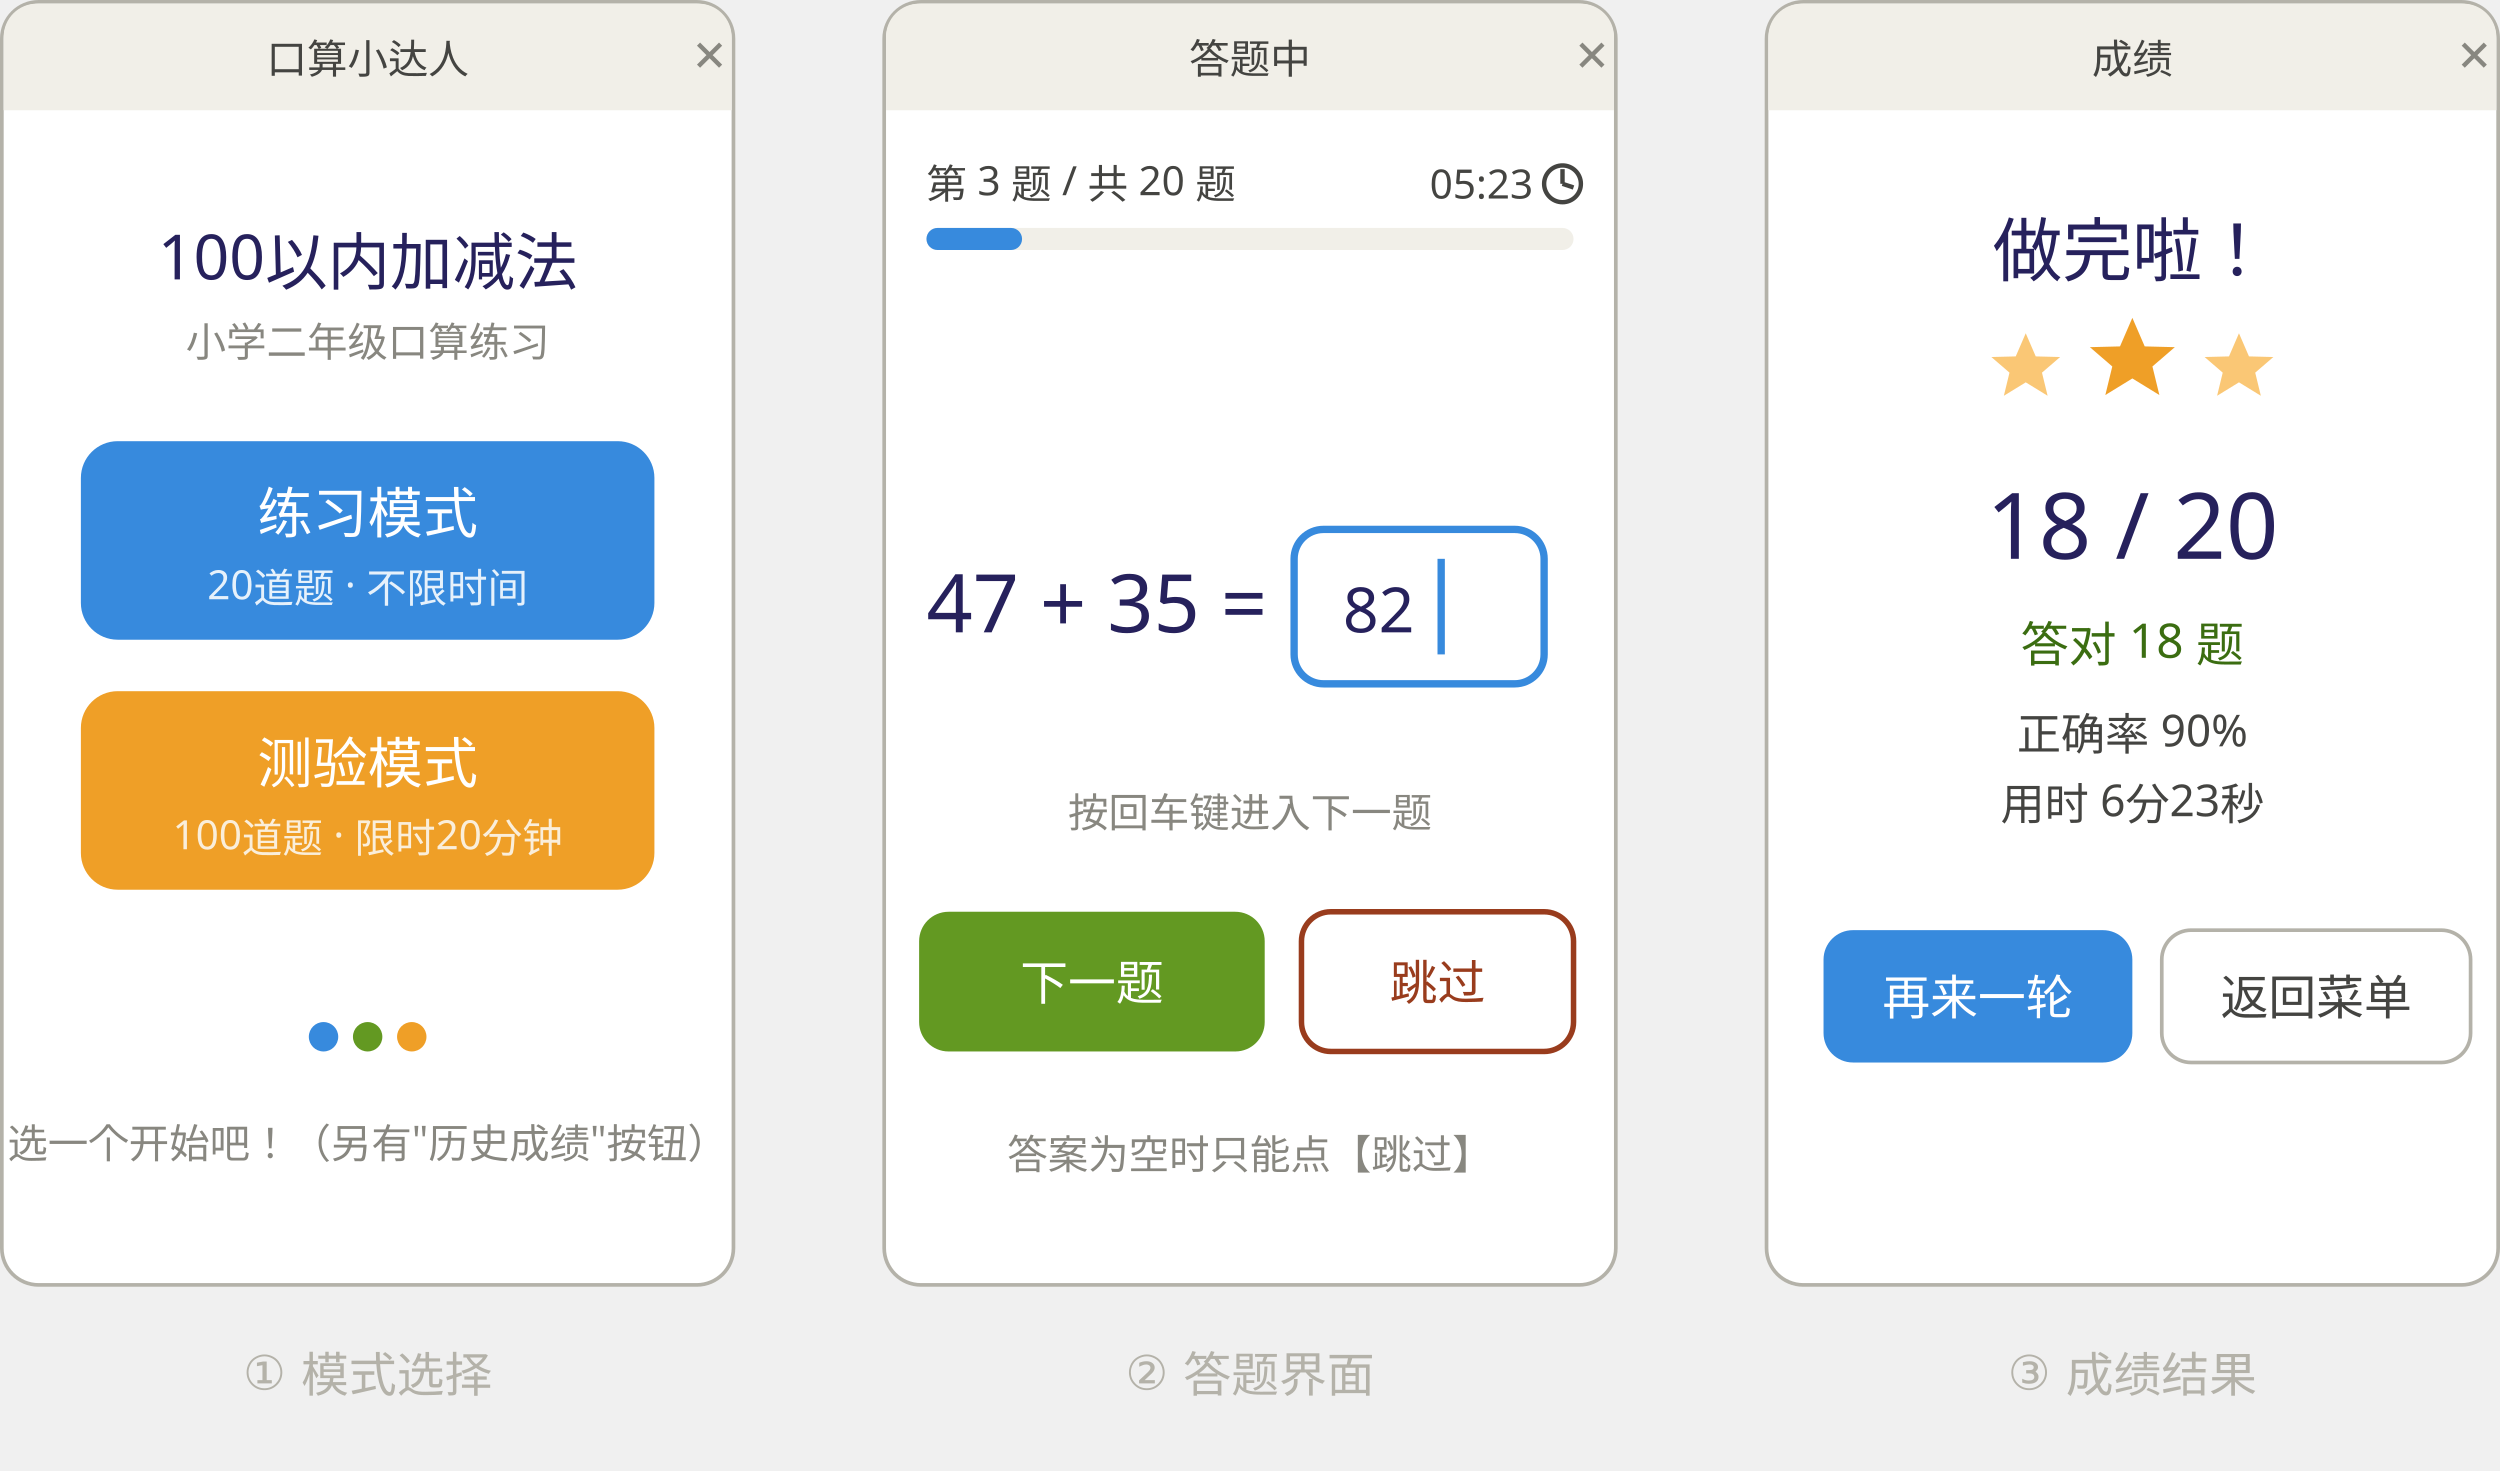
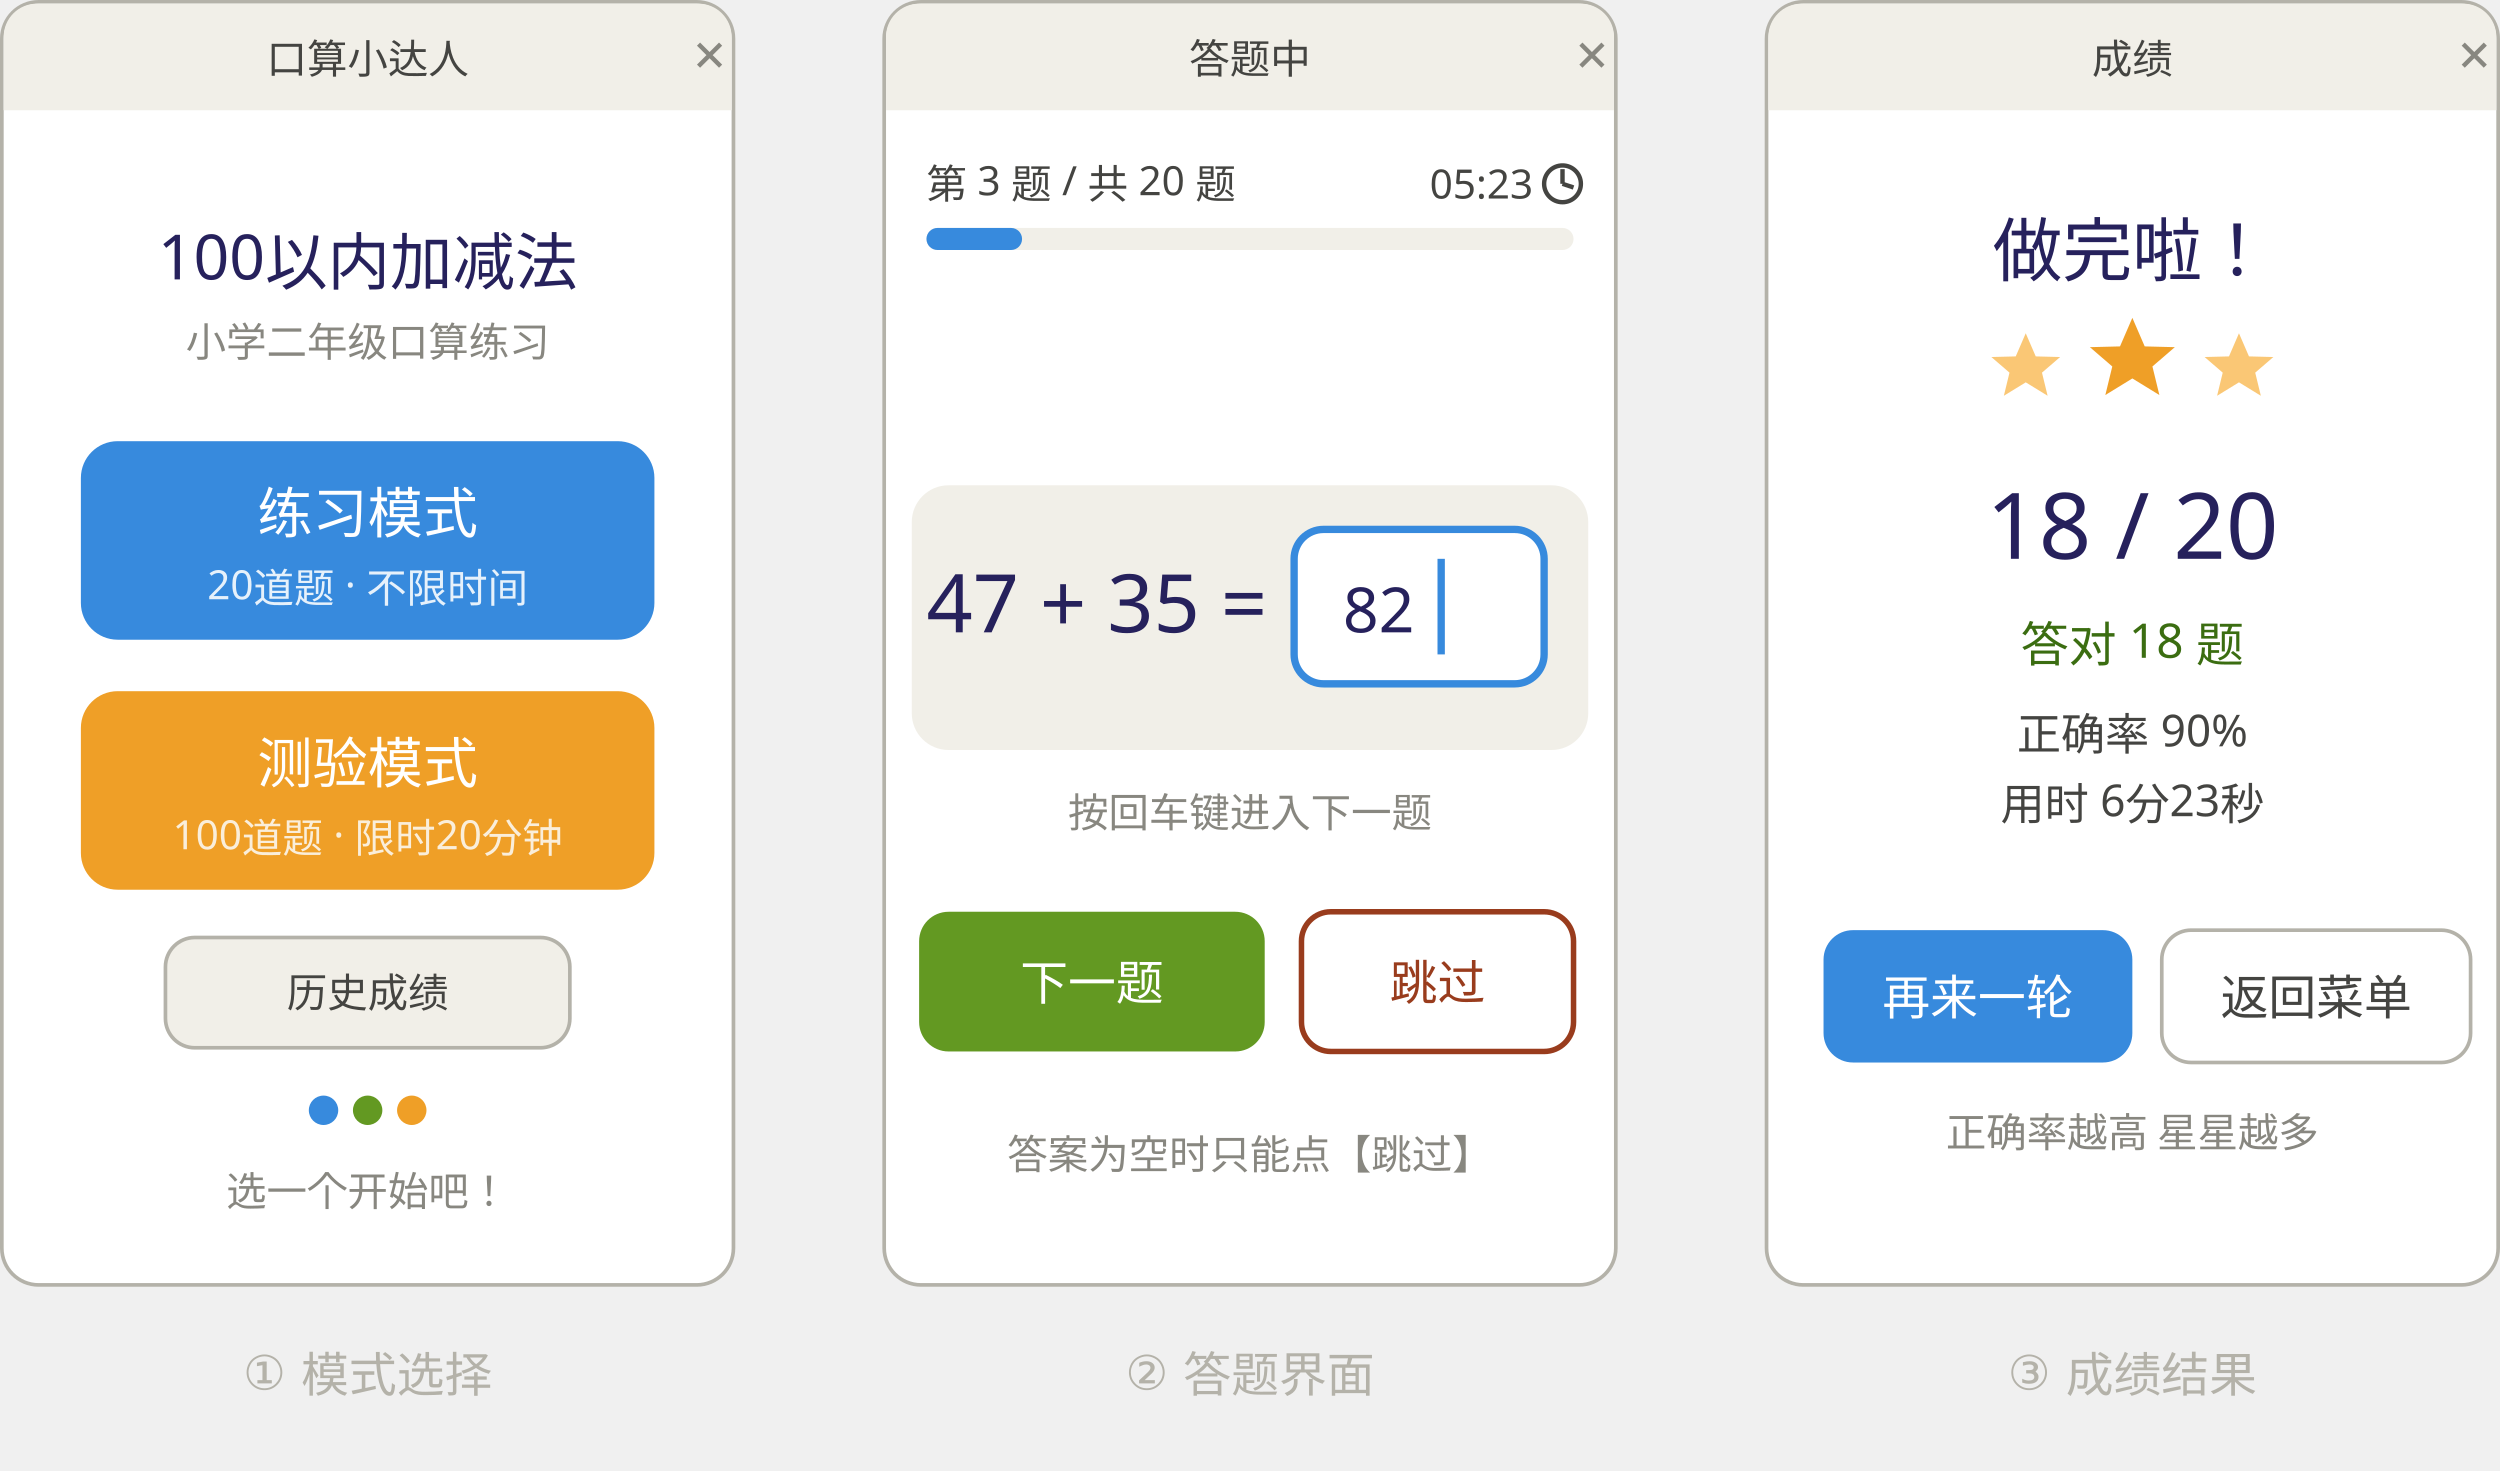
<svg xmlns="http://www.w3.org/2000/svg" viewBox="0 0 680 400" role="img">
  <rect x="0.5" y="0.5" width="199" height="349" rx="10" fill="#FFFFFF" stroke="#B4B2A9" />
  <path d="M10,1 H190 A9,9 0 0 1 199,10 V30 H1 V10 A9,9 0 0 1 10,1 Z" fill="#F1EFE8" />
  <text x="100" y="20" text-anchor="middle" font-size="11" fill="#444441" font-family="sans-serif">口算小达人</text>
  <path d="M190,12 L196,18 M196,12 L190,18" stroke="#888780" stroke-width="1.2" />
  <text x="100" y="76" text-anchor="middle" font-size="17" font-weight="500" fill="#26215C" font-family="sans-serif">100以内加减法</text>
  <text x="100" y="97" text-anchor="middle" font-size="11" fill="#888780" font-family="sans-serif">小学二年级口算练习</text>
  <rect x="22" y="120" width="156" height="54" rx="10" fill="#378ADD" />
  <text x="100" y="145" text-anchor="middle" font-size="15" font-weight="500" fill="#FFFFFF" font-family="sans-serif">练习模式</text>
  <text x="100" y="163" text-anchor="middle" font-size="11" fill="#E6F1FB" font-family="sans-serif">20道题 · 不限时间</text>
  <rect x="22" y="188" width="156" height="54" rx="10" fill="#EF9F27" />
  <text x="100" y="213" text-anchor="middle" font-size="15" font-weight="500" fill="#FFFFFF" font-family="sans-serif">测验模式</text>
  <text x="100" y="231" text-anchor="middle" font-size="11" fill="#FAEEDA" font-family="sans-serif">100道题 · 限时20分钟</text>
-   <circle cx="88" cy="282" r="4" fill="#378ADD" />
-   <circle cx="100" cy="282" r="4" fill="#639922" />
-   <circle cx="112" cy="282" r="4" fill="#EF9F27" />
-   <text x="100" y="315" text-anchor="middle" font-size="11" fill="#888780" font-family="sans-serif">选一个开始吧！（另有"历史成绩"按钮）</text>
+   <rect x="45" y="255" width="110" height="30" rx="8" fill="#F1EFE8" stroke="#B4B2A9" />
+   <text x="100" y="274" text-anchor="middle" font-size="11" fill="#444441" font-family="sans-serif">历史成绩</text>
+   <circle cx="88" cy="302" r="4" fill="#378ADD" />
+   <circle cx="100" cy="302" r="4" fill="#639922" />
+   <circle cx="112" cy="302" r="4" fill="#EF9F27" />
+   <text x="100" y="328" text-anchor="middle" font-size="11" fill="#888780" font-family="sans-serif">选一个开始吧！</text>
  <rect x="240.5" y="0.5" width="199" height="349" rx="10" fill="#FFFFFF" stroke="#B4B2A9" />
  <path d="M250,1 H430 A9,9 0 0 1 439,10 V30 H241 V10 A9,9 0 0 1 250,1 Z" fill="#F1EFE8" />
  <text x="340" y="20" text-anchor="middle" font-size="11" fill="#444441" font-family="sans-serif">答题中</text>
  <path d="M430,12 L436,18 M436,12 L430,18" stroke="#888780" stroke-width="1.2" />
  <text x="252" y="54" font-size="11" font-weight="500" fill="#444441" font-family="sans-serif">第 3 题 / 共 20 题</text>
  <circle cx="425" cy="50" r="5" stroke="#444441" fill="none" stroke-width="1.2" />
  <path d="M425,50 L425,46 M425,50 L428,51" stroke="#444441" stroke-width="1.2" />
  <text x="417" y="54" text-anchor="end" font-size="11" font-weight="500" fill="#444441" font-family="sans-serif">05:23</text>
  <rect x="252" y="62" width="176" height="6" rx="3" fill="#F1EFE8" />
  <rect x="252" y="62" width="26" height="6" rx="3" fill="#378ADD" />
+   <rect x="248" y="132" width="184" height="72" rx="10" fill="#F1EFE8" />
  <text x="252" y="172" font-size="22" font-weight="500" fill="#26215C" font-family="sans-serif">47 + 35 =</text>
  <rect x="352" y="144" width="68" height="42" rx="8" fill="#FFFFFF" stroke="#378ADD" stroke-width="2" />
  <text x="375" y="172" text-anchor="middle" font-size="17" font-weight="500" fill="#26215C" font-family="sans-serif">82</text>
  <path d="M392,152 L392,178" stroke="#378ADD" stroke-width="2" />
  <text x="340" y="225" text-anchor="middle" font-size="11" fill="#888780" font-family="sans-serif">按回车键进入下一题</text>
  <rect x="250" y="248" width="94" height="38" rx="8" fill="#639922" />
  <text x="297" y="272" text-anchor="middle" font-size="13" font-weight="500" fill="#FFFFFF" font-family="sans-serif">下一题</text>
  <rect x="354" y="248" width="74" height="38" rx="8" fill="#FFFFFF" stroke="#993C1D" stroke-width="1.5" />
  <text x="391" y="272" text-anchor="middle" font-size="13" font-weight="500" fill="#993C1D" font-family="sans-serif">跳过</text>
  <text x="340" y="318" text-anchor="middle" font-size="11" fill="#888780" font-family="sans-serif">答案为空时只能点【跳过】</text>
  <rect x="480.5" y="0.5" width="199" height="349" rx="10" fill="#FFFFFF" stroke="#B4B2A9" />
  <path d="M490,1 H670 A9,9 0 0 1 679,10 V30 H481 V10 A9,9 0 0 1 490,1 Z" fill="#F1EFE8" />
  <text x="580" y="20" text-anchor="middle" font-size="11" fill="#444441" font-family="sans-serif">成绩</text>
  <path d="M670,12 L676,18 M676,12 L670,18" stroke="#888780" stroke-width="1.2" />
  <text x="580" y="75" text-anchor="middle" font-size="19" font-weight="500" fill="#26215C" font-family="sans-serif">做完啦！</text>
  <path d="M0,-11 L3.2,-3.6 L11,-3.4 L5.2,1.6 L7,9 L0,4.7 L-7,9 L-5.2,1.6 L-11,-3.4 L-3.2,-3.6 Z" transform="translate(551,100) scale(0.85)" fill="#FAC775" />
  <path d="M0,-11 L3.2,-3.6 L11,-3.4 L5.2,1.6 L7,9 L0,4.7 L-7,9 L-5.2,1.6 L-11,-3.4 L-3.2,-3.6 Z" transform="translate(580,98) scale(1.05)" fill="#EF9F27" />
  <path d="M0,-11 L3.2,-3.6 L11,-3.4 L5.2,1.6 L7,9 L0,4.7 L-7,9 L-5.2,1.6 L-11,-3.4 L-3.2,-3.6 Z" transform="translate(609,100) scale(0.85)" fill="#FAC775" />
  <text x="580" y="152" text-anchor="middle" font-size="25" font-weight="500" fill="#26215C" font-family="sans-serif">18 / 20</text>
  <text x="580" y="180" text-anchor="middle" font-size="13" font-weight="500" fill="#3B6D11" font-family="sans-serif">答对 18 题</text>
  <text x="580" y="204" text-anchor="middle" font-size="12" fill="#444441" font-family="sans-serif">正确率 90%</text>
  <text x="580" y="223" text-anchor="middle" font-size="12" fill="#444441" font-family="sans-serif">用时 6分23秒</text>
  <rect x="496" y="253" width="84" height="36" rx="8" fill="#378ADD" />
  <text x="538" y="276" text-anchor="middle" font-size="13" font-weight="500" fill="#FFFFFF" font-family="sans-serif">再来一轮</text>
  <rect x="588" y="253" width="84" height="36" rx="8" fill="#FFFFFF" stroke="#B4B2A9" />
  <text x="630" y="276" text-anchor="middle" font-size="13" fill="#444441" font-family="sans-serif">返回菜单</text>
+   <text x="580" y="312" text-anchor="middle" font-size="11" fill="#888780" font-family="sans-serif">正确率越高 星星越多</text>
  <text x="100" y="378" text-anchor="middle" font-size="13" fill="#B4B2A9" font-family="sans-serif">① 模式选择</text>
  <text x="340" y="378" text-anchor="middle" font-size="13" fill="#B4B2A9" font-family="sans-serif">② 答题界面</text>
  <text x="580" y="378" text-anchor="middle" font-size="13" fill="#B4B2A9" font-family="sans-serif">③ 成绩结果</text>
</svg>
